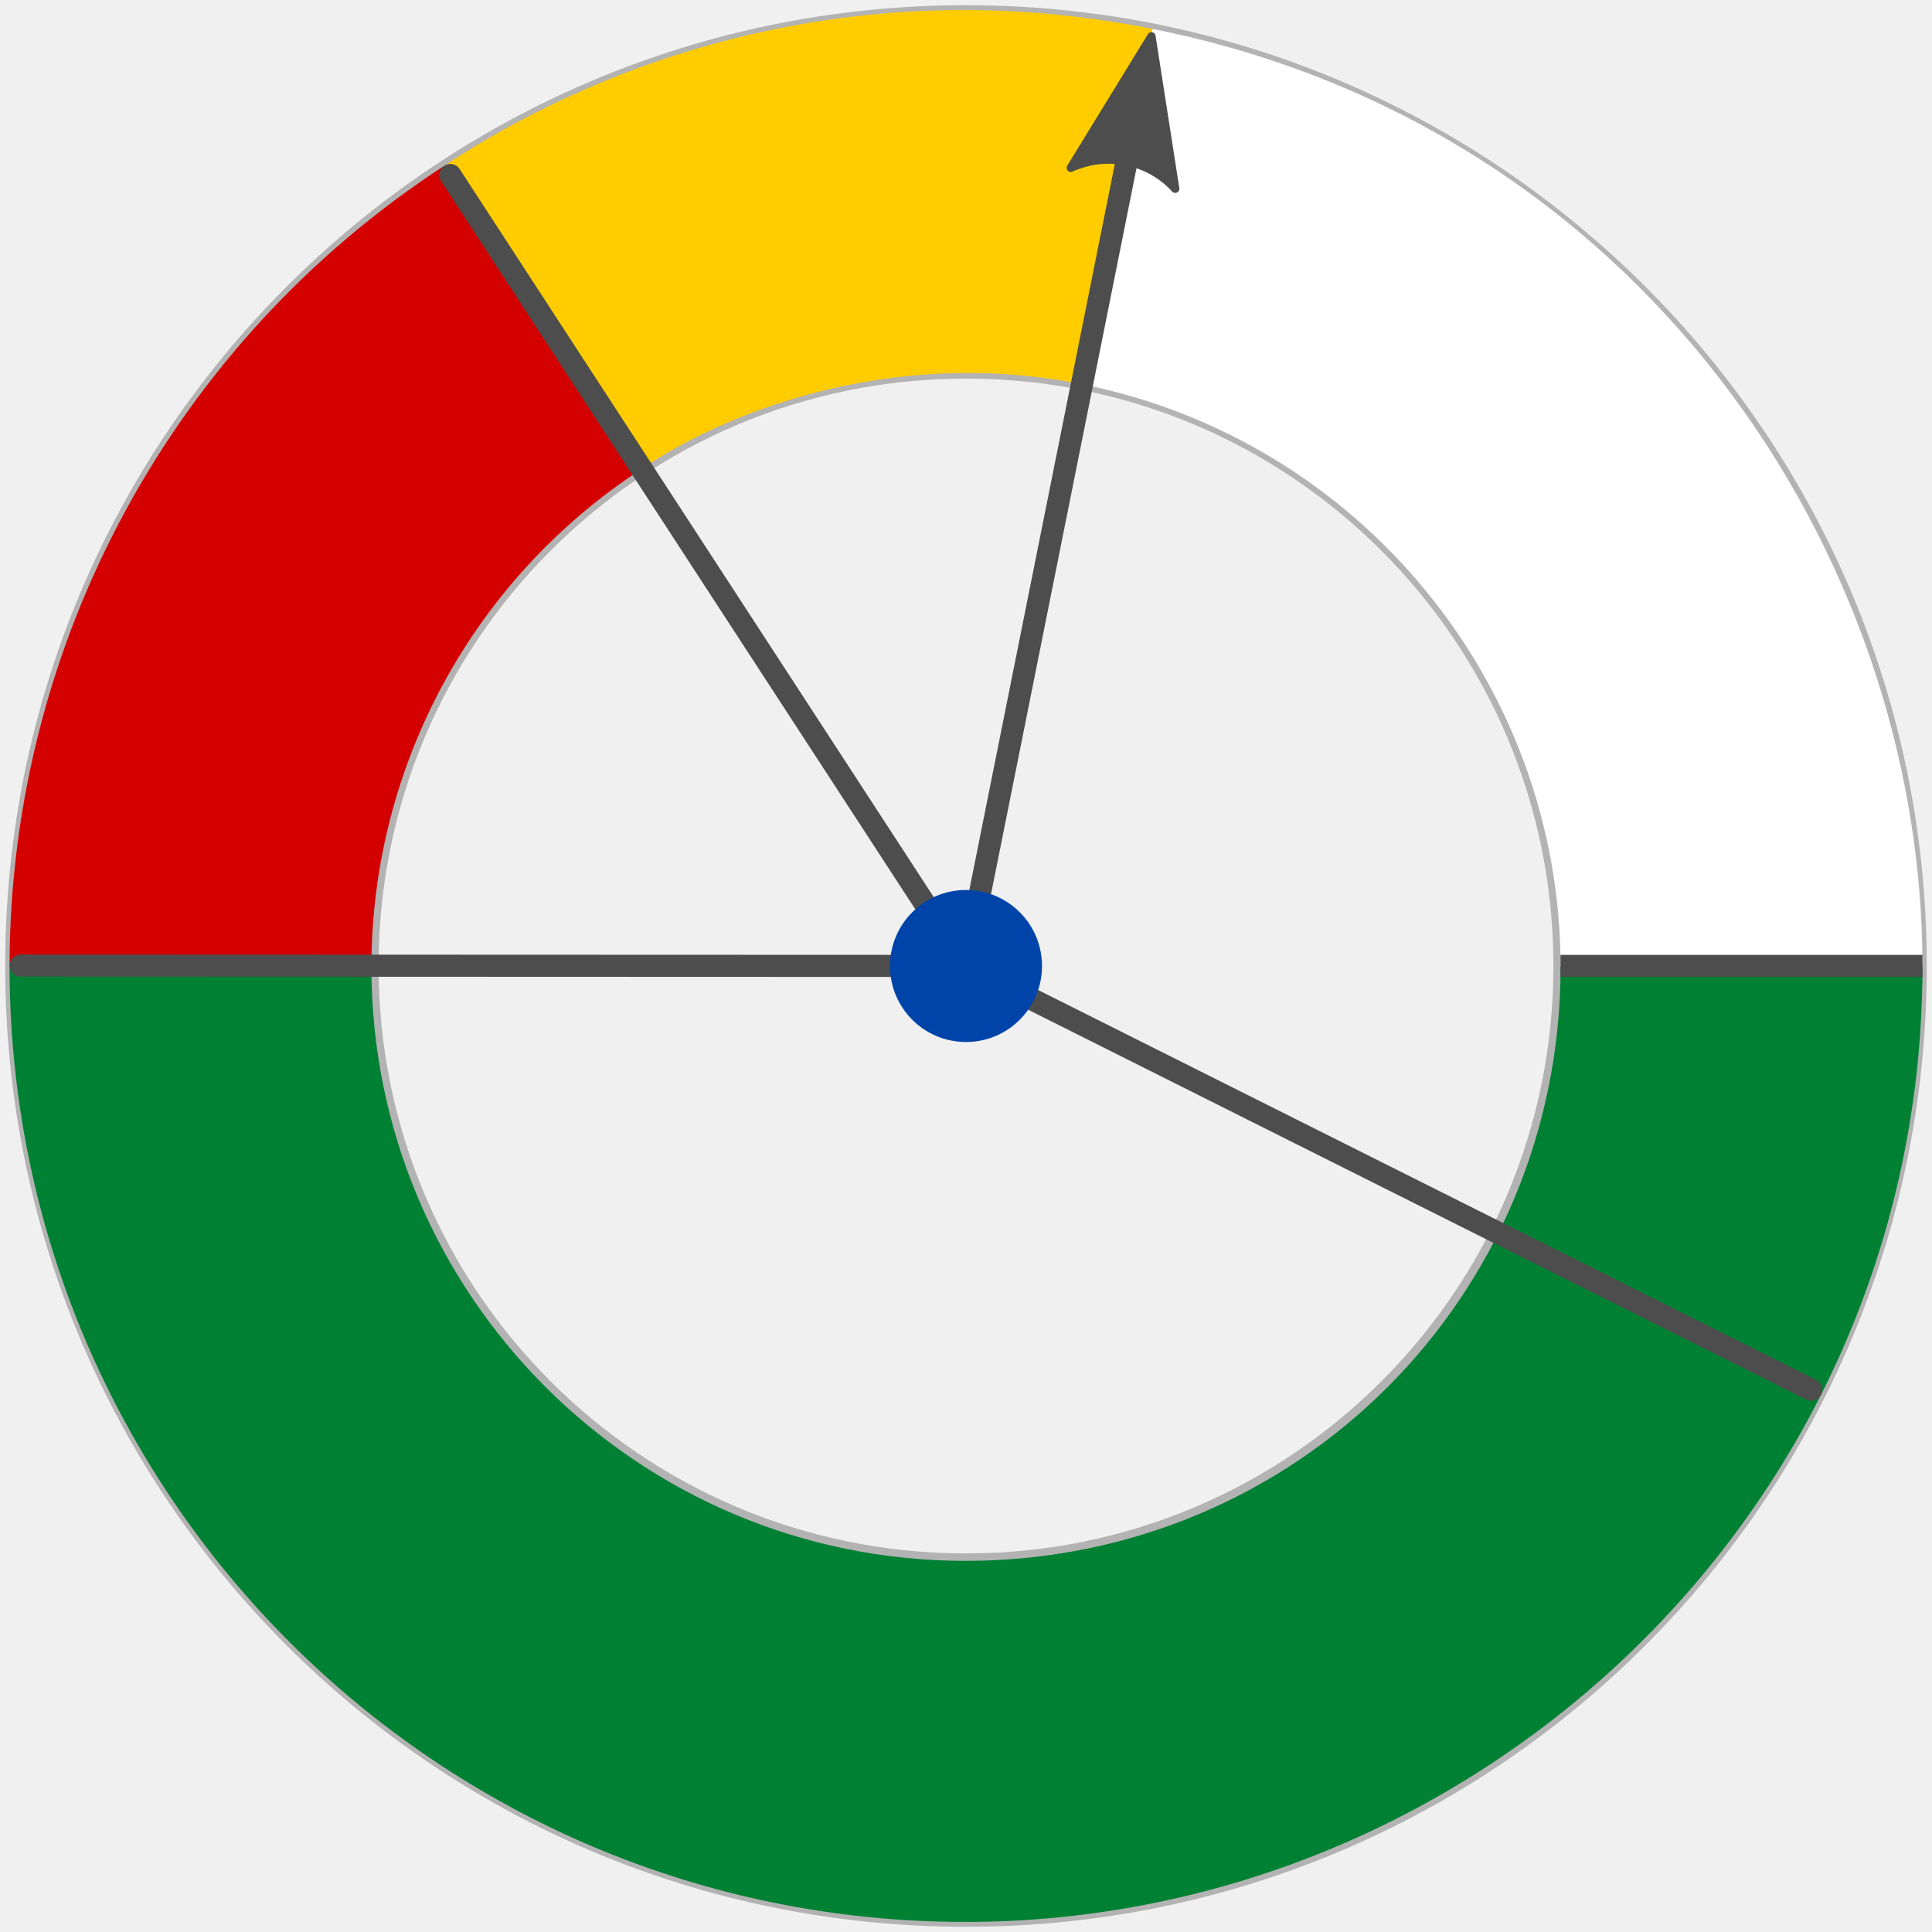
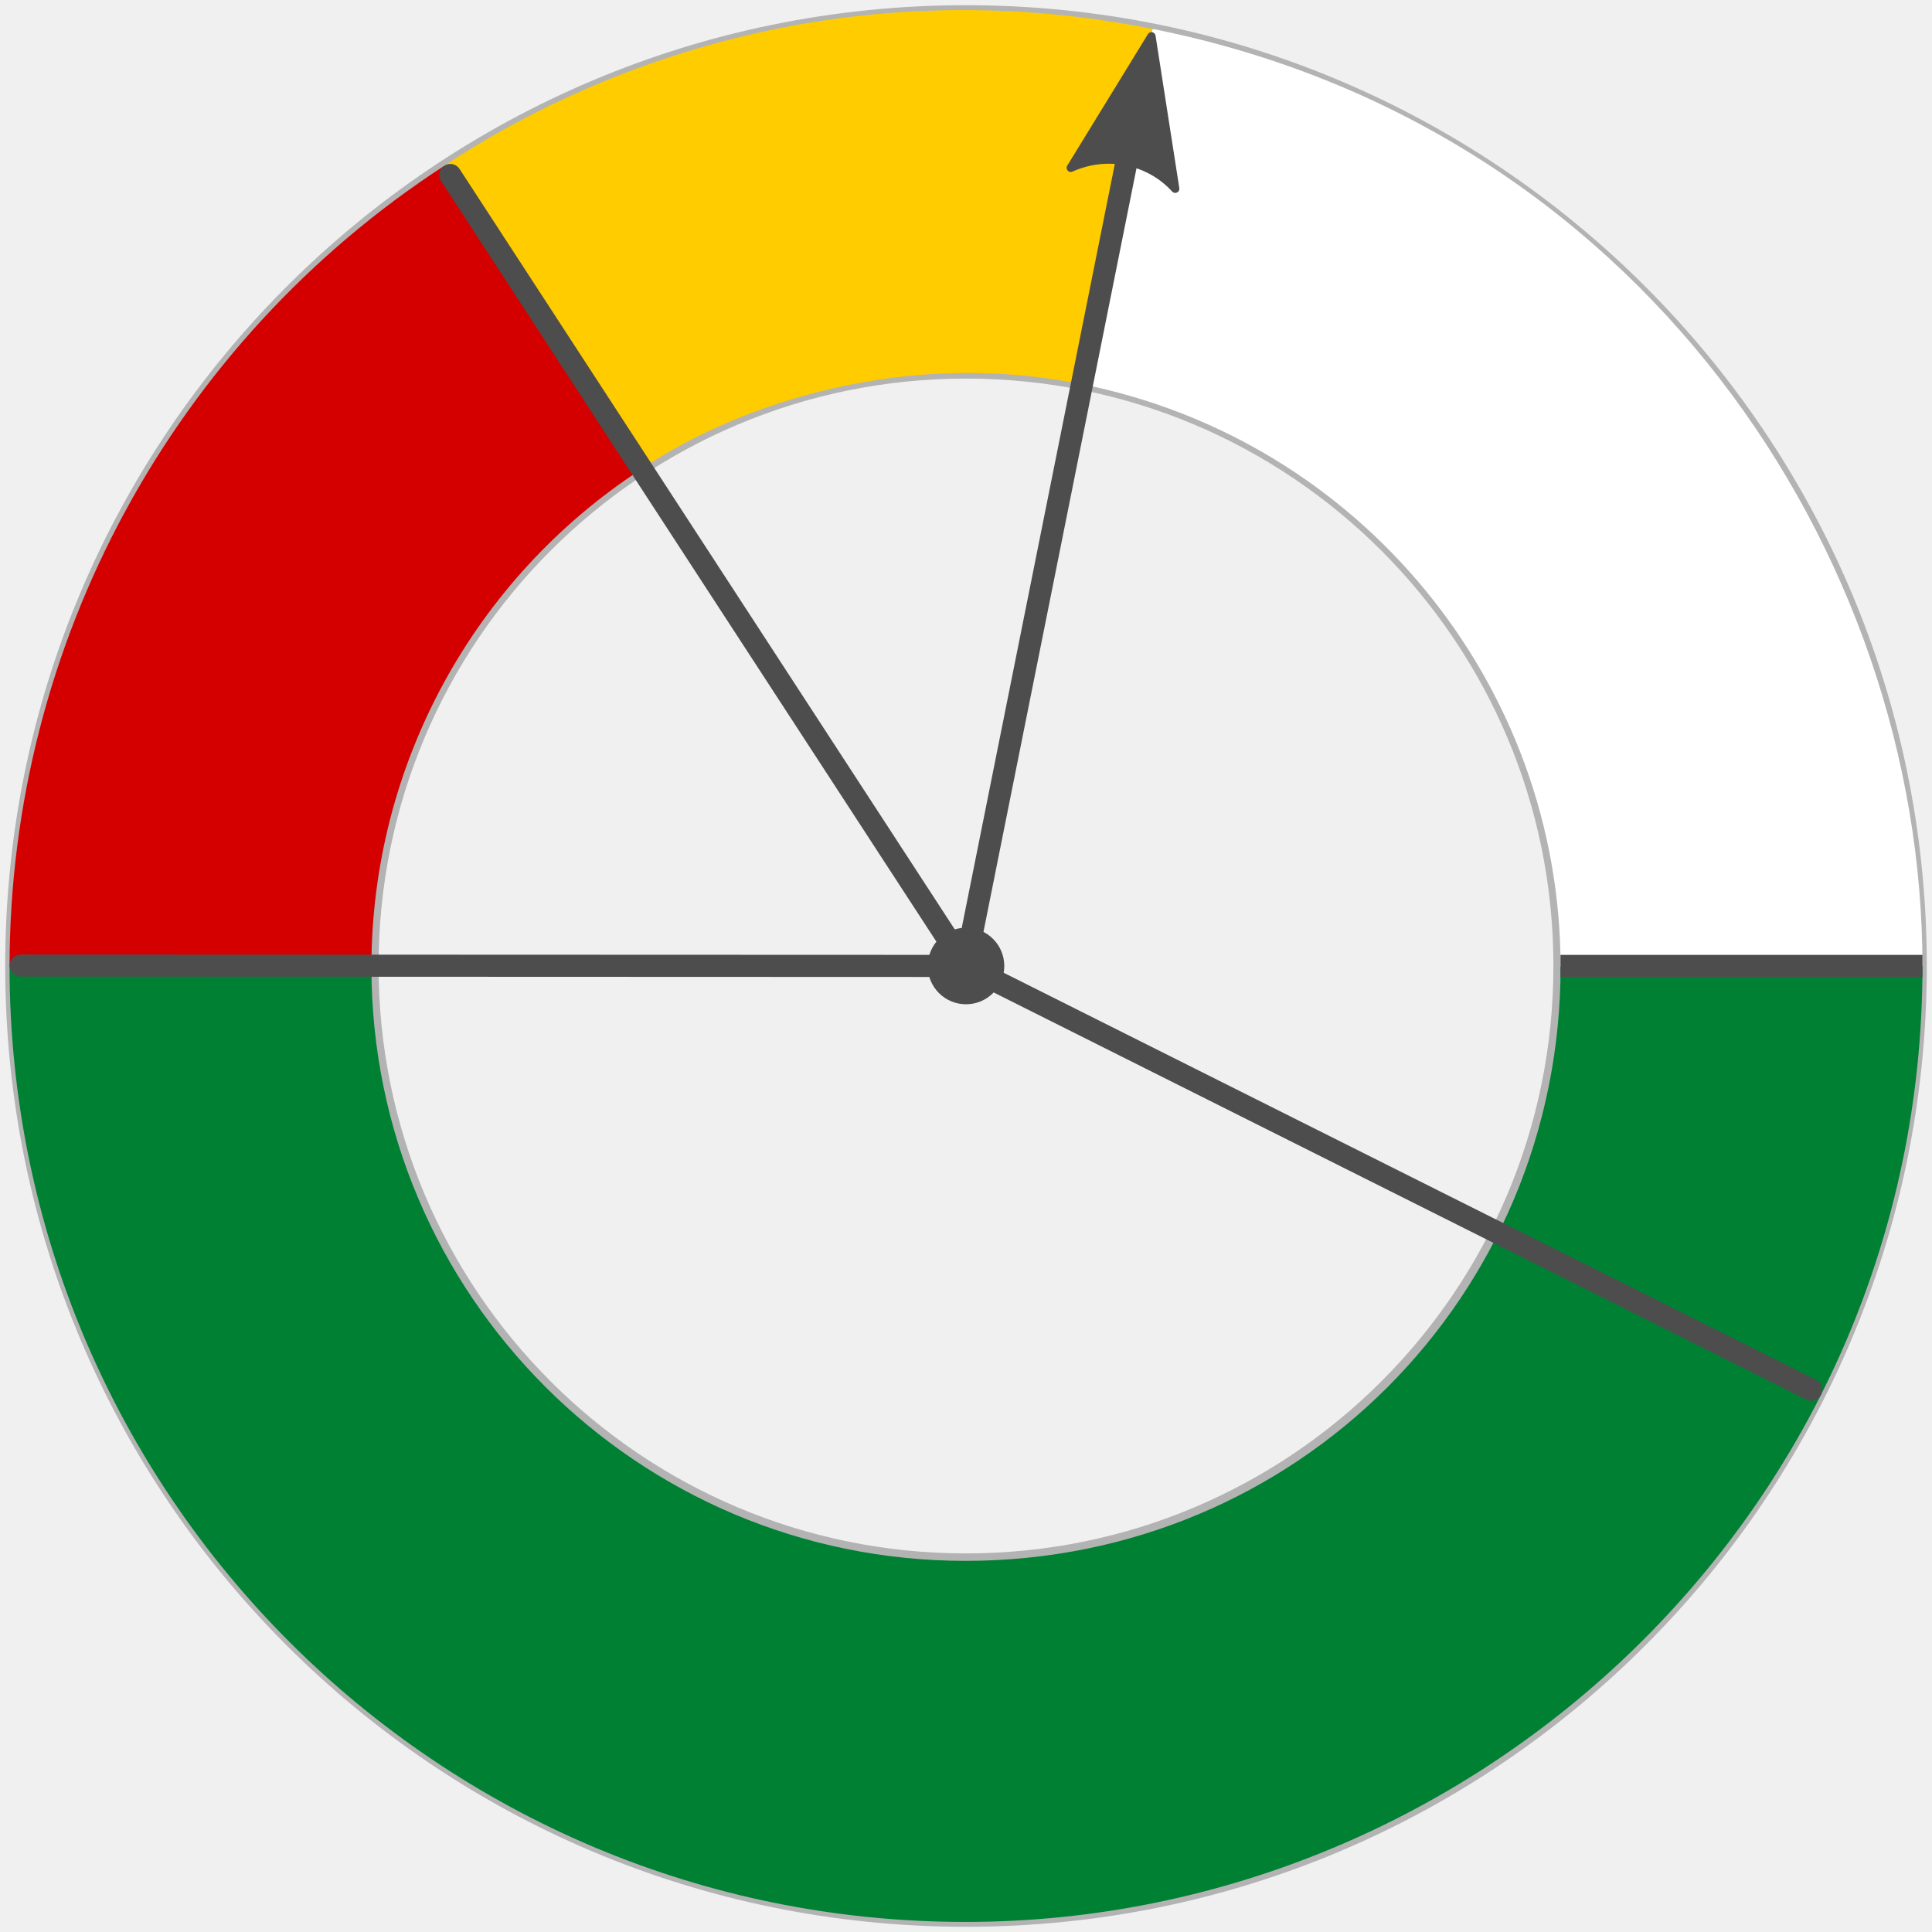
<svg xmlns="http://www.w3.org/2000/svg" width="512" height="512" viewBox="0 0 135.467 135.467" version="1.1" id="svg8">
  <defs id="defs2">
    <marker style="overflow:visible" id="marker1026" refX="0.0" refY="0.0" orient="auto">
      <path transform="scale(0.6) translate(0,0)" d="M 8.719,4.034 L -2.207,0.016 L 8.719,-4.002 C 6.973,-1.63 6.983,1.616 8.719,4.034 z " style="fill-rule:evenodd;stroke-width:0.625;stroke-linejoin:round;stroke:#4d4d4d;stroke-opacity:1;fill:#4d4d4d;fill-opacity:1" id="path1024" />
    </marker>
    <marker orient="auto" refY="0.0" refX="0.0" id="Arrow2Mstart" style="overflow:visible">
      <path id="path1227" style="fill-rule:evenodd;stroke-width:0.625;stroke-linejoin:round;stroke:#666666;stroke-opacity:1;fill:#666666;fill-opacity:1" d="M 8.719,4.034 L -2.207,0.016 L 8.719,-4.002 C 6.973,-1.63 6.983,1.616 8.719,4.034 z " transform="scale(0.6) translate(0,0)" />
    </marker>
    <marker orient="auto" refY="0.0" refX="0.0" id="TriangleInL" style="overflow:visible">
      <path id="path1336" d="M 5.77,0.0 L -2.88,5.0 L -2.88,-5.0 L 5.77,0.0 z " style="fill-rule:evenodd;stroke:#666666;stroke-width:1pt;stroke-opacity:1;fill:#666666;fill-opacity:1" transform="scale(-0.8)" />
    </marker>
  </defs>
  <g id="layer1" style="opacity:1" transform="translate(-33.56224,-84.47109)">
    <path style="opacity:1;fill:#b3b3b3;fill-opacity:1;stroke:none;stroke-width:0.19;stroke-miterlimit:4;stroke-dasharray:none" d="m 101.296,84.836 c -37.207,-1.1e-4 -67.369,30.162 -67.369,67.369 1.55e-4,37.207 30.162,67.368 67.369,67.368 37.206,-1.6e-4 67.368,-30.162 67.368,-67.368 1.1e-4,-37.207 -30.162,-67.369 -67.368,-67.369 z m -3e-5,26.18 c 22.748,6e-5 41.188,18.441 41.188,41.188 -6e-5,22.748 -18.441,41.188 -41.188,41.188 -22.748,1.9e-4 -41.189,-18.44 -41.189,-41.188 4.7e-5,-22.748 18.441,-41.188 41.189,-41.188 z" id="path952" />
    <path style="opacity:1;fill:#d40000;fill-opacity:1;stroke:none;stroke-width:0.249;stroke-miterlimit:4;stroke-dasharray:none" d="m 64.675,96.12 c -18.962,12.35 -30.41,33.435 -30.443,56.064 l 25.374,0.055 c 0.013,-14.061 7.12,-27.166 18.897,-34.848 z" id="path916" />
    <path style="opacity:1;fill:#ffffff;fill-opacity:1;stroke:none;stroke-width:0.249;stroke-miterlimit:4;stroke-dasharray:none" d="m 114.38,86.499 -4.96,24.909 c 19.464,3.897 33.563,21.005 33.566,40.855 6.536,-0.043 19.518,-0.101 25.374,-0.052 0,-29.024 -19.935,-58.945 -53.98,-65.711 z" id="path932" />
    <path style="opacity:1;fill:#008033;fill-opacity:1;stroke:none;stroke-width:0.249;stroke-miterlimit:4;stroke-dasharray:none" d="m 34.234,152.14 -0.003,0.071 c -1.91e-4,37.015 30.006,67.021 67.021,67.021 36.074,0 67.109,-29.213 67.109,-67.021 l -25.374,0.052 c 0,23.088 -18.479,41.652 -41.73,41.652 -23.004,1.3e-4 -41.652,-18.648 -41.652,-41.652 l 0.003,-0.063 z" id="path944" />
    <path id="path1030" d="m 143.754,152.199 h 23.834" style="fill:#999999;stroke:#4d4d4d;stroke-width:1.548;stroke-linecap:square;stroke-linejoin:miter;stroke-miterlimit:4;stroke-dasharray:none;stroke-opacity:1" />
    <path style="opacity:1;fill:#ffcc00;fill-opacity:1;stroke:none;stroke-width:0.249;stroke-miterlimit:4;stroke-dasharray:none" d="M 114.38,86.499 C 92.186,82.088 74.472,89.597 64.675,96.12 l 13.829,21.272 c 5.386,-3.721 17.124,-8.716 30.917,-5.984 z" id="path877" />
    <path style="fill:#999999;stroke:#4d4d4d;stroke-width:1.549;stroke-linecap:round;stroke-linejoin:miter;stroke-miterlimit:4;stroke-dasharray:none;stroke-opacity:1" d="m 35.016,152.175 66.236,0.024" id="path821" />
    <path id="path831" d="M 160.563,181.918 101.252,152.199" style="fill:none;stroke:#4d4d4d;stroke-width:1.549;stroke-linecap:round;stroke-linejoin:miter;stroke-miterlimit:4;stroke-dasharray:none;stroke-opacity:1" />
    <path id="path827" d="M 65.137,96.741 101.252,152.199" style="fill:#999999;stroke:#4d4d4d;stroke-width:1.549;stroke-linecap:round;stroke-linejoin:miter;stroke-miterlimit:4;stroke-dasharray:none;stroke-opacity:1" />
    <path style="fill:#4d4d4d;stroke:#4d4d4d;stroke-width:1.549;stroke-linecap:round;stroke-linejoin:miter;stroke-miterlimit:4;stroke-dasharray:none;stroke-opacity:1;marker-start:url(#marker1026)" d="M 113.911,89.03 101.252,152.199" id="path829" />
-     <circle style="opacity:1;fill:#0044aa;fill-opacity:1;stroke:none;stroke-width:0.678;stroke-miterlimit:4;stroke-dasharray:none" id="path879" cx="101.296" cy="152.204" r="5.33" />
+     <circle style="opacity:1;fill:#4d4d4d;fill-opacity:1;stroke:none;stroke-width:0.341;stroke-miterlimit:4;stroke-dasharray:none" id="path879" cx="101.296" cy="152.204" r="2.684" />
    <g id="g1137" transform="translate(-207.0608,0.8966781)">
      <g id="g1135">
        <path id="path1077" d="m 101.296,87.117 a 65.088,65.088 0 0 0 -65.088,65.088 65.088,65.088 0 0 0 65.088,65.087 65.088,65.088 0 0 0 65.087,-65.087 65.088,65.088 0 0 0 -65.087,-65.088 z m 0,19.77 a 45.318,45.318 0 0 1 45.318,45.318 45.318,45.318 0 0 1 -45.318,45.318 45.318,45.318 0 0 1 -45.319,-45.318 45.318,45.318 0 0 1 45.319,-45.318 z" style="opacity:1;fill:#e6e6e6;fill-opacity:1;stroke:none;stroke-width:0.184;stroke-miterlimit:4;stroke-dasharray:none" />
        <g style="stroke:#666666;stroke-width:0.243;stroke-miterlimit:4;stroke-dasharray:none" id="g1107" transform="matrix(2.245124,0,0,2.245124,-49.29917,-179.3134)">
          <g id="g1105" transform="matrix(1.2258,0,0,1.2717,-735.43,-103.14)" style="fill:none;stroke:#666666;stroke-width:0.195;stroke-miterlimit:4;stroke-dasharray:none">
            <path style="stroke:#666666;stroke-width:0.195;stroke-miterlimit:4;stroke-dasharray:none" id="path1079" d="m 663.94,188.44 c 0,0 0.384,0.291 0.724,0.772 0.381,0.538 0.697,1.199 0.702,1.344 0.005,0.145 -0.089,0.395 -0.199,0.444 -0.11,0.05 -0.409,-0.013 -0.62,0.012 -0.105,0.006 -0.236,0.035 -0.271,0.175 -0.035,0.14 -0.111,0.29 -0.053,0.57 0.059,0.281 0.195,0.483 0.242,0.588 0.047,0.105 0.178,0.4 0.193,0.585 0.015,0.185 -2e-5,0.31 -0.076,0.491 -0.111,0.158 -0.281,0.347 -0.386,0.538 -0.104,0.191 -0.115,0.318 -0.053,0.544 0.062,0.226 0.213,0.703 0.251,0.848 0.039,0.145 0.071,0.259 0.108,0.408 0.037,0.149 0.083,0.351 0.033,0.513 -0.05,0.162 -0.144,0.244 -0.248,0.33 -0.104,0.086 -0.245,0.158 -0.381,0.17 -0.136,0.012 -0.304,-0.009 -0.379,-0.088 -0.075,-0.08 -0.097,-0.161 -0.115,-0.25 -0.019,-0.089 0.025,-0.2 0.095,-0.274 0.07,-0.073 0.191,-0.073 0.257,-0.108 0.066,-0.035 0.104,-0.144 0.105,-0.257 0.002,-0.113 -0.071,-0.244 -0.14,-0.374 -0.069,-0.131 -0.293,-0.344 -0.293,-0.344 0,0 -0.407,-0.34 -0.466,-0.364 -0.059,-0.023 -0.518,-0.325 -0.542,-0.454 -0.023,-0.129 -0.034,-0.236 0.005,-0.4 0.039,-0.164 0.158,-0.291 0.204,-0.331 0.046,-0.04 0.299,-0.219 0.369,-0.308 0.07,-0.088 0.24,-0.281 0.24,-0.281 0,0 -0.044,-0.057 -0.102,0.025 -0.059,0.082 -0.246,0.292 -0.246,0.292 -0.108,0.108 0.009,0.054 -0.362,0.374 -0.086,0.111 -0.14,0.294 -0.133,0.502 0.007,0.209 0.113,0.253 0.235,0.358 0.122,0.105 0.226,0.15 0.353,0.238 0.127,0.088 0.362,0.281 0.362,0.281 0,0 0.093,0.339 0.082,0.386 -0.012,0.047 -0.025,0.355 -0.064,0.456 -0.04,0.101 -0.225,0.321 -0.38,0.392 -0.155,0.07 -0.272,0.089 -0.386,-0.006 -0.114,-0.095 -0.148,-0.219 -0.14,-0.362 0.007,-0.144 0.059,-0.374 0.094,-0.421 0.035,-0.047 0.14,-0.15 0.105,-0.269 -0.041,-0.142 -0.409,-0.351 -0.479,-0.362 -0.07,-0.012 -0.398,-0.093 -0.479,-0.152 -0.082,-0.059 -0.396,-0.216 -0.514,-0.357 -0.118,-0.141 -0.198,-0.228 -0.187,-0.38 0.011,-0.152 0.107,-0.289 0.222,-0.456 0.203,-0.292 0.43,-0.463 0.693,-0.731 0.014,-0.034 -0.103,-0.088 -0.088,-0.351 0.015,-0.263 0.062,-2.555 0.062,-2.555 l -0.017,0.475 c 0,0 -0.482,0.28 -0.705,0.364 -0.223,0.084 -0.456,0.174 -0.652,0.168 -0.196,-0.006 -0.411,-0.039 -0.493,-0.157 -0.046,-0.066 -0.021,-0.11 -0.05,-0.16 -0.023,-0.039 -0.063,-0.075 -0.063,-0.134 -1.2e-4,-0.072 0.036,-0.118 0.042,-0.171 0.005,-0.044 -0.02,-0.097 -0.004,-0.14 0.035,-0.093 0.031,-0.134 0.104,-0.162 0.073,-0.029 0.114,-0.038 0.188,0.022 0.074,0.06 0.079,0.158 0.21,0.21 0.131,0.053 0.343,-0.016 0.45,-0.088 0.107,-0.071 0.395,-0.359 0.454,-0.405 0.059,-0.047 0.339,-0.382 0.423,-0.55 0.085,-0.168 0.134,-0.442 0.134,-0.442 0,0 -0.016,-0.189 -0.093,-0.364 -0.046,-0.105 -0.147,-0.344 -0.186,-0.463 -0.04,-0.119 -0.052,-0.3 -0.087,-0.438 -0.035,-0.138 -0.044,-0.431 -0.044,-0.431 0,0 -0.053,-0.494 0.143,-0.903 0.196,-0.409 0.682,-0.796 1.174,-0.796 0.492,0 0.856,0.151 1.095,0.4 0.24,0.249 0.388,0.695 0.414,1.004 0.026,0.316 -0.003,0.658 -0.075,0.886 -0.032,0.102 -0.046,0.198 -0.083,0.277 -0.046,0.096 -0.115,0.171 -0.141,0.253 -0.048,0.148 -0.146,0.312 -0.146,0.312 z" />
            <path style="stroke:#666666;stroke-width:0.195;stroke-miterlimit:4;stroke-dasharray:none" id="path1081" d="m 661.84,188.37 c 0,0 0.142,0.281 0.394,0.462 0.252,0.181 0.41,0.198 0.705,0.198 0.295,0 0.614,-0.198 0.761,-0.378 0.148,-0.18 0.288,-0.439 0.288,-0.439" />
            <path style="stroke:#666666;stroke-width:0.195;stroke-miterlimit:4;stroke-dasharray:none" id="path1083" d="m 662.09,186.42 c 0,0 -0.04,0.347 -0.051,0.435 -0.011,0.088 0.033,0.12 0.033,0.12" />
            <path style="stroke:#666666;stroke-width:0.195;stroke-miterlimit:4;stroke-dasharray:none" id="path1085" d="m 661.91,192.73 c 0,0 0.169,0.263 0.446,0.415 0.278,0.152 0.522,0.138 0.522,0.138" />
            <path style="stroke:#666666;stroke-width:0.195;stroke-miterlimit:4;stroke-dasharray:none" id="path1087" d="m 664.07,189.56 c 0,0 -0.145,0.308 -0.115,0.405 0.03,0.098 0.462,0.202 0.462,0.202" />
            <path style="stroke:#666666;stroke-width:0.195;stroke-miterlimit:4;stroke-dasharray:none" id="path1089" d="m 663.99,189.98 c -0.328,0.109 -0.333,0.017 -0.646,-0.093 0,0 -0.33,0.002 -0.377,0.118 -0.047,0.116 0.05,0.107 0.029,0.184 -0.021,0.077 -0.091,0.086 -0.083,0.167 0.009,0.081 0.012,0.065 0.058,0.141 0.046,0.076 -0.049,0.093 0.087,0.236 0.136,0.143 0.893,-0.033 0.893,-0.033 l 0.612,0.306" />
            <path style="stroke:#666666;stroke-width:0.195;stroke-miterlimit:4;stroke-dasharray:none" id="path1091" d="m 662.54,188.56 c 0,0 -0.047,0.146 0.321,0.146 0.368,0 0.321,-0.146 0.321,-0.146" />
            <path style="stroke:#666666;stroke-width:0.195;stroke-miterlimit:4;stroke-dasharray:none" id="path1093" d="m 662.31,186.42 c 0,0 -0.034,0.289 -0.045,0.377 -0.011,0.088 0.033,0.12 0.033,0.12" />
            <path style="stroke:#666666;stroke-width:0.195;stroke-miterlimit:4;stroke-dasharray:none" id="path1095" d="m 662.54,186.42 c 0,0 -0.034,0.178 -0.045,0.265 -0.011,0.088 0.033,0.12 0.033,0.12" />
            <path style="stroke:#666666;stroke-width:0.195;stroke-miterlimit:4;stroke-dasharray:none" id="path1097" d="m 662.78,186.42 c 0,0 -0.034,0.149 -0.045,0.236 -0.011,0.088 0.033,0.12 0.033,0.12" />
            <path style="stroke:#666666;stroke-width:0.195;stroke-miterlimit:4;stroke-dasharray:none" id="path1099" d="m 662.18,187.84 c 0,0 0.08,0.126 0.225,0.126 0.145,0 0.225,-0.126 0.225,-0.126" />
            <path style="stroke:#666666;stroke-width:0.195;stroke-miterlimit:4;stroke-dasharray:none" id="path1101" d="m 663.06,187.84 c 0,0 0.08,0.126 0.225,0.126 0.145,0 0.225,-0.126 0.225,-0.126" />
            <path style="stroke:#666666;stroke-width:0.195;stroke-miterlimit:4;stroke-dasharray:none" id="path1103" d="m 662.44,193.74 c -0.066,-0.025 -0.24,-0.174 -0.24,-0.174" />
          </g>
        </g>
        <path id="path1109" d="M 65.825,97.882 A 64.915,64.915 0 0 0 36.339,152.185 H 55.624 a 45.63,45.63 0 0 1 20.702,-38.176 z" style="opacity:1;fill:#de5245;fill-opacity:1;stroke:none;stroke-width:0.241;stroke-miterlimit:4;stroke-dasharray:none" />
        <path id="path1111" d="m 113.969,88.564 -3.772,18.89 c 21.323,4.269 36.769,23.011 36.771,44.757 7.161,-0.048 13.613,-0.048 19.285,0 0,-28.112 -19.309,-57.093 -52.284,-63.647 z" style="opacity:1;fill:#ffffff;fill-opacity:1;stroke:none;stroke-width:0.241;stroke-miterlimit:4;stroke-dasharray:none" />
        <path id="path1113" d="m 36.341,152.142 -0.003,0.069 c -1.85e-4,35.852 29.063,64.915 64.915,64.915 34.941,0 65.001,-28.295 65.001,-64.915 h -19.285 c 0,25.293 -20.244,45.63 -45.715,45.63 -25.201,1.4e-4 -45.63,-20.429 -45.63,-45.63 l 0.004,-0.069 z" style="opacity:1;fill:#189f5d;fill-opacity:1;stroke:none;stroke-width:0.241;stroke-miterlimit:4;stroke-dasharray:none" />
        <g id="g1117" style="font-style:normal;font-weight:normal;font-size:10.583px;line-height:1.25;font-family:sans-serif;letter-spacing:0px;word-spacing:0px;fill:#000000;fill-opacity:1;stroke:none;stroke-width:0.265" transform="matrix(-0.02197496,0.9108428,-0.9108428,-0.02197496,-44.66366,77.71114)" aria-label="x">
          <path id="path1115" style="stroke-width:0.265" d="m 72.395,-225.511 -2.093,2.816 2.201,2.971 h -1.121 l -1.685,-2.274 -1.685,2.274 h -1.121 l 2.248,-3.028 -2.057,-2.76 h 1.121 l 1.535,2.062 1.535,-2.062 z" />
        </g>
        <path style="fill:#999999;stroke:#666666;stroke-width:0.911;stroke-linecap:round;stroke-linejoin:miter;stroke-miterlimit:4;stroke-dasharray:none;stroke-opacity:1" d="m 147.42,152.199 h 18.378" id="path1119" />
        <path id="path1121" d="M 113.969,88.564 C 92.472,84.291 75.315,91.564 65.825,97.882 L 76.327,114.009 c 5.9,-4.076 18.76,-9.549 33.87,-6.556 z" style="opacity:1;fill:#ffce45;fill-opacity:1;stroke:none;stroke-width:0.241;stroke-miterlimit:4;stroke-dasharray:none" />
        <g id="g1133">
          <path style="fill:#999999;stroke:#666666;stroke-width:0.911;stroke-linecap:round;stroke-linejoin:miter;stroke-miterlimit:4;stroke-dasharray:none;stroke-opacity:1" d="M 36.789,152.199 H 101.253" id="path1123" />
          <path id="path1125" d="m 158.949,181.137 -57.696,-28.938" style="fill:#999999;stroke:#666666;stroke-width:0.911;stroke-linecap:round;stroke-linejoin:miter;stroke-miterlimit:4;stroke-dasharray:none;stroke-opacity:1" />
          <path id="path1127" d="M 66.149,98.199 101.253,152.199" style="fill:#999999;stroke:#666666;stroke-width:0.911;stroke-linecap:round;stroke-linejoin:miter;stroke-miterlimit:4;stroke-dasharray:none;stroke-opacity:1" />
          <path style="fill:#999999;stroke:#666666;stroke-width:0.911;stroke-linecap:round;stroke-linejoin:miter;stroke-miterlimit:4;stroke-dasharray:none;stroke-opacity:1" d="M 113.881,89.009 101.253,152.199" id="path1129" />
          <circle style="opacity:1;fill:#666666;fill-opacity:1;stroke:none;stroke-width:0.303;stroke-miterlimit:4;stroke-dasharray:none" id="circle1131" cx="101.296" cy="152.204" r="2.381" />
        </g>
      </g>
    </g>
-     <g id="g993" transform="translate(-210.6618,151.7014)">
-       <circle style="opacity:1;fill:#f2f2f2;fill-opacity:1;stroke:none;stroke-width:0.949;stroke-miterlimit:4;stroke-dasharray:none" id="circle934" cx="104.164" cy="154.8" r="50.672" />
-       <path style="opacity:1;fill:#b3b3b3;fill-opacity:1;stroke:none;stroke-width:0.19;stroke-miterlimit:4;stroke-dasharray:none" d="m 101.296,84.836 c -37.207,-1.1e-4 -67.369,30.162 -67.369,67.369 1.55e-4,37.207 30.162,67.368 67.369,67.368 37.206,-1.6e-4 67.368,-30.162 67.368,-67.368 1.1e-4,-37.207 -30.162,-67.369 -67.368,-67.369 z m -3e-5,26.18 c 22.748,6e-5 41.188,18.441 41.188,41.188 -6e-5,22.748 -18.441,41.188 -41.188,41.188 -22.748,1.9e-4 -41.189,-18.44 -41.189,-41.188 4.7e-5,-22.748 18.441,-41.188 41.189,-41.188 z" id="path936" />
-       <g transform="matrix(2.317952,0,0,2.317952,-59.92071,-188.7014)" id="g967" style="stroke:#666666;stroke-width:0.356;stroke-miterlimit:4;stroke-dasharray:none">
-         <g style="fill:none;stroke:#666666;stroke-width:0.285;stroke-miterlimit:4;stroke-dasharray:none" transform="matrix(1.2258,0,0,1.2717,-735.43,-103.14)" id="g965">
-           <path d="m 663.94,188.44 c 0,0 0.384,0.291 0.724,0.772 0.381,0.538 0.697,1.199 0.702,1.344 0.005,0.145 -0.089,0.395 -0.199,0.444 -0.11,0.05 -0.409,-0.013 -0.62,0.012 -0.105,0.006 -0.236,0.035 -0.271,0.175 -0.035,0.14 -0.111,0.29 -0.053,0.57 0.059,0.281 0.195,0.483 0.242,0.588 0.047,0.105 0.178,0.4 0.193,0.585 0.015,0.185 -2e-5,0.31 -0.076,0.491 -0.111,0.158 -0.281,0.347 -0.386,0.538 -0.104,0.191 -0.115,0.318 -0.053,0.544 0.062,0.226 0.213,0.703 0.251,0.848 0.039,0.145 0.071,0.259 0.108,0.408 0.037,0.149 0.083,0.351 0.033,0.513 -0.05,0.162 -0.144,0.244 -0.248,0.33 -0.104,0.086 -0.245,0.158 -0.381,0.17 -0.136,0.012 -0.304,-0.009 -0.379,-0.088 -0.075,-0.08 -0.097,-0.161 -0.115,-0.25 -0.019,-0.089 0.025,-0.2 0.095,-0.274 0.07,-0.073 0.191,-0.073 0.257,-0.108 0.066,-0.035 0.104,-0.144 0.105,-0.257 0.002,-0.113 -0.071,-0.244 -0.14,-0.374 -0.069,-0.131 -0.293,-0.344 -0.293,-0.344 0,0 -0.407,-0.34 -0.466,-0.364 -0.059,-0.023 -0.518,-0.325 -0.542,-0.454 -0.023,-0.129 -0.034,-0.236 0.005,-0.4 0.039,-0.164 0.158,-0.291 0.204,-0.331 0.046,-0.04 0.299,-0.219 0.369,-0.308 0.07,-0.088 0.24,-0.281 0.24,-0.281 0,0 -0.044,-0.057 -0.102,0.025 -0.059,0.082 -0.246,0.292 -0.246,0.292 -0.108,0.108 0.009,0.054 -0.362,0.374 -0.086,0.111 -0.14,0.294 -0.133,0.502 0.007,0.209 0.113,0.253 0.235,0.358 0.122,0.105 0.226,0.15 0.353,0.238 0.127,0.088 0.362,0.281 0.362,0.281 0,0 0.093,0.339 0.082,0.386 -0.012,0.047 -0.025,0.355 -0.064,0.456 -0.04,0.101 -0.225,0.321 -0.38,0.392 -0.155,0.07 -0.272,0.089 -0.386,-0.006 -0.114,-0.095 -0.148,-0.219 -0.14,-0.362 0.007,-0.144 0.059,-0.374 0.094,-0.421 0.035,-0.047 0.14,-0.15 0.105,-0.269 -0.041,-0.142 -0.409,-0.351 -0.479,-0.362 -0.07,-0.012 -0.398,-0.093 -0.479,-0.152 -0.082,-0.059 -0.396,-0.216 -0.514,-0.357 -0.118,-0.141 -0.198,-0.228 -0.187,-0.38 0.011,-0.152 0.107,-0.289 0.222,-0.456 0.203,-0.292 0.43,-0.463 0.693,-0.731 0.014,-0.034 -0.103,-0.088 -0.088,-0.351 0.015,-0.263 0.062,-2.555 0.062,-2.555 l -0.017,0.475 c 0,0 -0.482,0.28 -0.705,0.364 -0.223,0.084 -0.456,0.174 -0.652,0.168 -0.196,-0.006 -0.411,-0.039 -0.493,-0.157 -0.046,-0.066 -0.021,-0.11 -0.05,-0.16 -0.023,-0.039 -0.063,-0.075 -0.063,-0.134 -1.2e-4,-0.072 0.036,-0.118 0.042,-0.171 0.005,-0.044 -0.02,-0.097 -0.004,-0.14 0.035,-0.093 0.031,-0.134 0.104,-0.162 0.073,-0.029 0.114,-0.038 0.188,0.022 0.074,0.06 0.079,0.158 0.21,0.21 0.131,0.053 0.343,-0.016 0.45,-0.088 0.107,-0.071 0.395,-0.359 0.454,-0.405 0.059,-0.047 0.339,-0.382 0.423,-0.55 0.085,-0.168 0.134,-0.442 0.134,-0.442 0,0 -0.016,-0.189 -0.093,-0.364 -0.046,-0.105 -0.147,-0.344 -0.186,-0.463 -0.04,-0.119 -0.052,-0.3 -0.087,-0.438 -0.035,-0.138 -0.044,-0.431 -0.044,-0.431 0,0 -0.053,-0.494 0.143,-0.903 0.196,-0.409 0.682,-0.796 1.174,-0.796 0.492,0 0.856,0.151 1.095,0.4 0.24,0.249 0.388,0.695 0.414,1.004 0.026,0.316 -0.003,0.658 -0.075,0.886 -0.032,0.102 -0.046,0.198 -0.083,0.277 -0.046,0.096 -0.115,0.171 -0.141,0.253 -0.048,0.148 -0.146,0.312 -0.146,0.312 z" id="path938" style="stroke:#666666;stroke-width:0.285;stroke-miterlimit:4;stroke-dasharray:none" />
-           <path d="m 661.84,188.37 c 0,0 0.142,0.281 0.394,0.462 0.252,0.181 0.41,0.198 0.705,0.198 0.295,0 0.614,-0.198 0.761,-0.378 0.148,-0.18 0.288,-0.439 0.288,-0.439" id="path940" style="stroke:#666666;stroke-width:0.285;stroke-miterlimit:4;stroke-dasharray:none" />
-           <path d="m 662.09,186.42 c 0,0 -0.04,0.347 -0.051,0.435 -0.011,0.088 0.033,0.12 0.033,0.12" id="path942" style="stroke:#666666;stroke-width:0.285;stroke-miterlimit:4;stroke-dasharray:none" />
-           <path d="m 661.91,192.73 c 0,0 0.169,0.263 0.446,0.415 0.278,0.152 0.522,0.138 0.522,0.138" id="path945" style="stroke:#666666;stroke-width:0.285;stroke-miterlimit:4;stroke-dasharray:none" />
-           <path d="m 664.07,189.56 c 0,0 -0.145,0.308 -0.115,0.405 0.03,0.098 0.462,0.202 0.462,0.202" id="path947" style="stroke:#666666;stroke-width:0.285;stroke-miterlimit:4;stroke-dasharray:none" />
-           <path d="m 663.99,189.98 c -0.328,0.109 -0.333,0.017 -0.646,-0.093 0,0 -0.33,0.002 -0.377,0.118 -0.047,0.116 0.05,0.107 0.029,0.184 -0.021,0.077 -0.091,0.086 -0.083,0.167 0.009,0.081 0.012,0.065 0.058,0.141 0.046,0.076 -0.049,0.093 0.087,0.236 0.136,0.143 0.893,-0.033 0.893,-0.033 l 0.612,0.306" id="path949" style="stroke:#666666;stroke-width:0.285;stroke-miterlimit:4;stroke-dasharray:none" />
-           <path d="m 662.54,188.56 c 0,0 -0.047,0.146 0.321,0.146 0.368,0 0.321,-0.146 0.321,-0.146" id="path951" style="stroke:#666666;stroke-width:0.285;stroke-miterlimit:4;stroke-dasharray:none" />
-           <path d="m 662.31,186.42 c 0,0 -0.034,0.289 -0.045,0.377 -0.011,0.088 0.033,0.12 0.033,0.12" id="path953" style="stroke:#666666;stroke-width:0.285;stroke-miterlimit:4;stroke-dasharray:none" />
-           <path d="m 662.54,186.42 c 0,0 -0.034,0.178 -0.045,0.265 -0.011,0.088 0.033,0.12 0.033,0.12" id="path955" style="stroke:#666666;stroke-width:0.285;stroke-miterlimit:4;stroke-dasharray:none" />
-           <path d="m 662.78,186.42 c 0,0 -0.034,0.149 -0.045,0.236 -0.011,0.088 0.033,0.12 0.033,0.12" id="path957" style="stroke:#666666;stroke-width:0.285;stroke-miterlimit:4;stroke-dasharray:none" />
-           <path d="m 662.18,187.84 c 0,0 0.08,0.126 0.225,0.126 0.145,0 0.225,-0.126 0.225,-0.126" id="path959" style="stroke:#666666;stroke-width:0.285;stroke-miterlimit:4;stroke-dasharray:none" />
-           <path d="m 663.06,187.84 c 0,0 0.08,0.126 0.225,0.126 0.145,0 0.225,-0.126 0.225,-0.126" id="path961" style="stroke:#666666;stroke-width:0.285;stroke-miterlimit:4;stroke-dasharray:none" />
-           <path d="m 662.44,193.74 c -0.066,-0.025 -0.24,-0.174 -0.24,-0.174" id="path963" style="stroke:#666666;stroke-width:0.285;stroke-miterlimit:4;stroke-dasharray:none" />
-         </g>
+     <circle r="50.672" cy="306.501" cx="-106.498" id="circle934" style="opacity:1;fill:#f2f2f2;fill-opacity:1;stroke:none;stroke-width:0.949;stroke-miterlimit:4;stroke-dasharray:none" />
+     <path id="path936" d="m -109.366,236.537 c -37.207,-1.1e-4 -67.369,30.162 -67.369,67.369 1.5e-4,37.207 30.162,67.368 67.369,67.368 37.206,-1.6e-4 67.368,-30.162 67.368,-67.368 1.1e-4,-37.207 -30.162,-67.369 -67.368,-67.369 z m -3e-5,26.18 c 22.748,6e-5 41.188,18.441 41.188,41.188 -6e-5,22.748 -18.441,41.188 -41.188,41.188 -22.748,1.9e-4 -41.189,-18.44 -41.189,-41.188 5e-5,-22.748 18.441,-41.188 41.189,-41.188 z" style="opacity:1;fill:#b3b3b3;fill-opacity:1;stroke:none;stroke-width:0.19;stroke-miterlimit:4;stroke-dasharray:none" />
+     <g style="stroke:#666666;stroke-width:0.356;stroke-miterlimit:4;stroke-dasharray:none" id="g967" transform="matrix(2.317952,0,0,2.317952,-270.5826,-37.00007)">
+       <g id="g965" transform="matrix(1.2258,0,0,1.2717,-735.43,-103.14)" style="fill:none;stroke:#666666;stroke-width:0.285;stroke-miterlimit:4;stroke-dasharray:none">
+         <path style="stroke:#666666;stroke-width:0.285;stroke-miterlimit:4;stroke-dasharray:none" id="path938" d="m 663.94,188.44 c 0,0 0.384,0.291 0.724,0.772 0.381,0.538 0.697,1.199 0.702,1.344 0.005,0.145 -0.089,0.395 -0.199,0.444 -0.11,0.05 -0.409,-0.013 -0.62,0.012 -0.105,0.006 -0.236,0.035 -0.271,0.175 -0.035,0.14 -0.111,0.29 -0.053,0.57 0.059,0.281 0.195,0.483 0.242,0.588 0.047,0.105 0.178,0.4 0.193,0.585 0.015,0.185 -2e-5,0.31 -0.076,0.491 -0.111,0.158 -0.281,0.347 -0.386,0.538 -0.104,0.191 -0.115,0.318 -0.053,0.544 0.062,0.226 0.213,0.703 0.251,0.848 0.039,0.145 0.071,0.259 0.108,0.408 0.037,0.149 0.083,0.351 0.033,0.513 -0.05,0.162 -0.144,0.244 -0.248,0.33 -0.104,0.086 -0.245,0.158 -0.381,0.17 -0.136,0.012 -0.304,-0.009 -0.379,-0.088 -0.075,-0.08 -0.097,-0.161 -0.115,-0.25 -0.019,-0.089 0.025,-0.2 0.095,-0.274 0.07,-0.073 0.191,-0.073 0.257,-0.108 0.066,-0.035 0.104,-0.144 0.105,-0.257 0.002,-0.113 -0.071,-0.244 -0.14,-0.374 -0.069,-0.131 -0.293,-0.344 -0.293,-0.344 0,0 -0.407,-0.34 -0.466,-0.364 -0.059,-0.023 -0.518,-0.325 -0.542,-0.454 -0.023,-0.129 -0.034,-0.236 0.005,-0.4 0.039,-0.164 0.158,-0.291 0.204,-0.331 0.046,-0.04 0.299,-0.219 0.369,-0.308 0.07,-0.088 0.24,-0.281 0.24,-0.281 0,0 -0.044,-0.057 -0.102,0.025 -0.059,0.082 -0.246,0.292 -0.246,0.292 -0.108,0.108 0.009,0.054 -0.362,0.374 -0.086,0.111 -0.14,0.294 -0.133,0.502 0.007,0.209 0.113,0.253 0.235,0.358 0.122,0.105 0.226,0.15 0.353,0.238 0.127,0.088 0.362,0.281 0.362,0.281 0,0 0.093,0.339 0.082,0.386 -0.012,0.047 -0.025,0.355 -0.064,0.456 -0.04,0.101 -0.225,0.321 -0.38,0.392 -0.155,0.07 -0.272,0.089 -0.386,-0.006 -0.114,-0.095 -0.148,-0.219 -0.14,-0.362 0.007,-0.144 0.059,-0.374 0.094,-0.421 0.035,-0.047 0.14,-0.15 0.105,-0.269 -0.041,-0.142 -0.409,-0.351 -0.479,-0.362 -0.07,-0.012 -0.398,-0.093 -0.479,-0.152 -0.082,-0.059 -0.396,-0.216 -0.514,-0.357 -0.118,-0.141 -0.198,-0.228 -0.187,-0.38 0.011,-0.152 0.107,-0.289 0.222,-0.456 0.203,-0.292 0.43,-0.463 0.693,-0.731 0.014,-0.034 -0.103,-0.088 -0.088,-0.351 0.015,-0.263 0.062,-2.555 0.062,-2.555 l -0.017,0.475 c 0,0 -0.482,0.28 -0.705,0.364 -0.223,0.084 -0.456,0.174 -0.652,0.168 -0.196,-0.006 -0.411,-0.039 -0.493,-0.157 -0.046,-0.066 -0.021,-0.11 -0.05,-0.16 -0.023,-0.039 -0.063,-0.075 -0.063,-0.134 -1.2e-4,-0.072 0.036,-0.118 0.042,-0.171 0.005,-0.044 -0.02,-0.097 -0.004,-0.14 0.035,-0.093 0.031,-0.134 0.104,-0.162 0.073,-0.029 0.114,-0.038 0.188,0.022 0.074,0.06 0.079,0.158 0.21,0.21 0.131,0.053 0.343,-0.016 0.45,-0.088 0.107,-0.071 0.395,-0.359 0.454,-0.405 0.059,-0.047 0.339,-0.382 0.423,-0.55 0.085,-0.168 0.134,-0.442 0.134,-0.442 0,0 -0.016,-0.189 -0.093,-0.364 -0.046,-0.105 -0.147,-0.344 -0.186,-0.463 -0.04,-0.119 -0.052,-0.3 -0.087,-0.438 -0.035,-0.138 -0.044,-0.431 -0.044,-0.431 0,0 -0.053,-0.494 0.143,-0.903 0.196,-0.409 0.682,-0.796 1.174,-0.796 0.492,0 0.856,0.151 1.095,0.4 0.24,0.249 0.388,0.695 0.414,1.004 0.026,0.316 -0.003,0.658 -0.075,0.886 -0.032,0.102 -0.046,0.198 -0.083,0.277 -0.046,0.096 -0.115,0.171 -0.141,0.253 -0.048,0.148 -0.146,0.312 -0.146,0.312 z" />
+         <path style="stroke:#666666;stroke-width:0.285;stroke-miterlimit:4;stroke-dasharray:none" id="path940" d="m 661.84,188.37 c 0,0 0.142,0.281 0.394,0.462 0.252,0.181 0.41,0.198 0.705,0.198 0.295,0 0.614,-0.198 0.761,-0.378 0.148,-0.18 0.288,-0.439 0.288,-0.439" />
+         <path style="stroke:#666666;stroke-width:0.285;stroke-miterlimit:4;stroke-dasharray:none" id="path942" d="m 662.09,186.42 c 0,0 -0.04,0.347 -0.051,0.435 -0.011,0.088 0.033,0.12 0.033,0.12" />
+         <path style="stroke:#666666;stroke-width:0.285;stroke-miterlimit:4;stroke-dasharray:none" id="path945" d="m 661.91,192.73 c 0,0 0.169,0.263 0.446,0.415 0.278,0.152 0.522,0.138 0.522,0.138" />
+         <path style="stroke:#666666;stroke-width:0.285;stroke-miterlimit:4;stroke-dasharray:none" id="path947" d="m 664.07,189.56 c 0,0 -0.145,0.308 -0.115,0.405 0.03,0.098 0.462,0.202 0.462,0.202" />
+         <path style="stroke:#666666;stroke-width:0.285;stroke-miterlimit:4;stroke-dasharray:none" id="path949" d="m 663.99,189.98 c -0.328,0.109 -0.333,0.017 -0.646,-0.093 0,0 -0.33,0.002 -0.377,0.118 -0.047,0.116 0.05,0.107 0.029,0.184 -0.021,0.077 -0.091,0.086 -0.083,0.167 0.009,0.081 0.012,0.065 0.058,0.141 0.046,0.076 -0.049,0.093 0.087,0.236 0.136,0.143 0.893,-0.033 0.893,-0.033 l 0.612,0.306" />
+         <path style="stroke:#666666;stroke-width:0.285;stroke-miterlimit:4;stroke-dasharray:none" id="path951" d="m 662.54,188.56 c 0,0 -0.047,0.146 0.321,0.146 0.368,0 0.321,-0.146 0.321,-0.146" />
+         <path style="stroke:#666666;stroke-width:0.285;stroke-miterlimit:4;stroke-dasharray:none" id="path953" d="m 662.31,186.42 c 0,0 -0.034,0.289 -0.045,0.377 -0.011,0.088 0.033,0.12 0.033,0.12" />
+         <path style="stroke:#666666;stroke-width:0.285;stroke-miterlimit:4;stroke-dasharray:none" id="path955" d="m 662.54,186.42 c 0,0 -0.034,0.178 -0.045,0.265 -0.011,0.088 0.033,0.12 0.033,0.12" />
+         <path style="stroke:#666666;stroke-width:0.285;stroke-miterlimit:4;stroke-dasharray:none" id="path957" d="m 662.78,186.42 c 0,0 -0.034,0.149 -0.045,0.236 -0.011,0.088 0.033,0.12 0.033,0.12" />
+         <path style="stroke:#666666;stroke-width:0.285;stroke-miterlimit:4;stroke-dasharray:none" id="path959" d="m 662.18,187.84 c 0,0 0.08,0.126 0.225,0.126 0.145,0 0.225,-0.126 0.225,-0.126" />
+         <path style="stroke:#666666;stroke-width:0.285;stroke-miterlimit:4;stroke-dasharray:none" id="path961" d="m 663.06,187.84 c 0,0 0.08,0.126 0.225,0.126 0.145,0 0.225,-0.126 0.225,-0.126" />
+         <path style="stroke:#666666;stroke-width:0.285;stroke-miterlimit:4;stroke-dasharray:none" id="path963" d="m 662.44,193.74 c -0.066,-0.025 -0.24,-0.174 -0.24,-0.174" />
      </g>
-       <path style="opacity:1;fill:#d40000;fill-opacity:1;stroke:none;stroke-width:0.249;stroke-miterlimit:4;stroke-dasharray:none" d="m 64.675,96.12 c -18.962,12.35 -30.41,33.435 -30.443,56.064 l 25.374,0.055 c 0.013,-14.061 7.12,-27.166 18.897,-34.848 z" id="path969" />
-       <path style="opacity:1;fill:#ffffff;fill-opacity:1;stroke:none;stroke-width:0.249;stroke-miterlimit:4;stroke-dasharray:none" d="m 114.38,86.499 -4.96,24.909 c 19.464,3.897 33.563,21.005 33.566,40.855 6.536,-0.043 19.518,-0.101 25.374,-0.052 0,-29.024 -19.935,-58.945 -53.98,-65.711 z" id="path971" />
-       <path style="opacity:1;fill:#008033;fill-opacity:1;stroke:none;stroke-width:0.249;stroke-miterlimit:4;stroke-dasharray:none" d="m 34.234,152.14 -0.003,0.071 c -1.91e-4,37.015 30.006,67.021 67.021,67.021 36.074,0 67.109,-29.213 67.109,-67.021 l -25.374,0.052 c 0,23.088 -18.479,41.652 -41.73,41.652 -23.004,1.3e-4 -41.652,-18.648 -41.652,-41.652 l 0.003,-0.063 z" id="path973" />
-       <g aria-label="x" transform="matrix(-0.02268779,0.940389,-0.940389,-0.02268779,-49.39834,75.2947)" style="font-style:normal;font-weight:normal;font-size:10.583px;line-height:1.25;font-family:sans-serif;letter-spacing:0px;word-spacing:0px;fill:#000000;fill-opacity:1;stroke:none;stroke-width:0.265" id="g977">
-         <path d="m 72.395,-225.511 -2.093,2.816 2.201,2.971 h -1.121 l -1.685,-2.274 -1.685,2.274 h -1.121 l 2.248,-3.028 -2.057,-2.76 h 1.121 l 1.535,2.062 1.535,-2.062 z" style="stroke-width:0.265" id="path975" />
-       </g>
-       <path id="path979" d="m 143.719,152.199 h 23.869" style="fill:#999999;stroke:#666666;stroke-width:1.549;stroke-linecap:round;stroke-linejoin:miter;stroke-miterlimit:4;stroke-dasharray:none;stroke-opacity:1" />
-       <path style="opacity:1;fill:#ffcc00;fill-opacity:1;stroke:none;stroke-width:0.249;stroke-miterlimit:4;stroke-dasharray:none" d="M 114.38,86.499 C 92.186,82.088 74.472,89.597 64.675,96.12 l 13.829,21.272 c 5.386,-3.721 17.124,-8.716 30.917,-5.984 z" id="path981" />
-       <path style="fill:#999999;stroke:#666666;stroke-width:1.549;stroke-linecap:round;stroke-linejoin:miter;stroke-miterlimit:4;stroke-dasharray:none;stroke-opacity:1" d="m 35.016,152.175 66.236,0.024" id="path983" />
-       <path id="path985" d="M 160.563,181.918 101.252,152.199" style="fill:#999999;stroke:#666666;stroke-width:1.549;stroke-linecap:round;stroke-linejoin:miter;stroke-miterlimit:4;stroke-dasharray:none;stroke-opacity:1" />
-       <path id="path987" d="M 65.137,96.741 101.252,152.199" style="fill:#999999;stroke:#666666;stroke-width:1.549;stroke-linecap:round;stroke-linejoin:miter;stroke-miterlimit:4;stroke-dasharray:none;stroke-opacity:1" />
-       <path style="fill:#666666;stroke:#666666;stroke-width:1.549;stroke-linecap:round;stroke-linejoin:miter;stroke-miterlimit:4;stroke-dasharray:none;stroke-opacity:1;marker-start:url(#Arrow2Mstart)" d="M 113.911,89.03 101.252,152.199" id="path989" />
-       <circle style="opacity:1;fill:#666666;fill-opacity:1;stroke:none;stroke-width:0.313;stroke-miterlimit:4;stroke-dasharray:none" id="circle991" cx="101.296" cy="152.204" r="2.458" />
    </g>
+     <path id="path969" d="m -145.987,247.822 c -18.962,12.35 -30.41,33.435 -30.443,56.064 l 25.374,0.055 c 0.013,-14.061 7.12,-27.166 18.897,-34.848 z" style="opacity:1;fill:#d40000;fill-opacity:1;stroke:none;stroke-width:0.249;stroke-miterlimit:4;stroke-dasharray:none" />
+     <path id="path971" d="m -96.281,238.2 -4.96,24.909 c 19.464,3.897 33.563,21.005 33.566,40.855 6.536,-0.043 19.518,-0.101 25.374,-0.052 0,-29.024 -19.935,-58.945 -53.98,-65.711 z" style="opacity:1;fill:#ffffff;fill-opacity:1;stroke:none;stroke-width:0.249;stroke-miterlimit:4;stroke-dasharray:none" />
+     <path id="path973" d="m -176.428,303.841 -0.003,0.071 c -1.9e-4,37.015 30.006,67.021 67.021,67.021 36.074,0 67.109,-29.213 67.109,-67.021 l -25.374,0.052 c 0,23.088 -18.479,41.652 -41.73,41.652 -23.004,1.3e-4 -41.652,-18.648 -41.652,-41.652 l 0.003,-0.063 z" style="opacity:1;fill:#008033;fill-opacity:1;stroke:none;stroke-width:0.249;stroke-miterlimit:4;stroke-dasharray:none" />
+     <g id="g977" style="font-style:normal;font-weight:normal;font-size:10.583px;line-height:1.25;font-family:sans-serif;letter-spacing:0px;word-spacing:0px;fill:#000000;fill-opacity:1;stroke:none;stroke-width:0.265" transform="matrix(-0.02268779,0.940389,-0.940389,-0.02268779,-260.0602,226.9961)" aria-label="x">
+       <path id="path975" style="stroke-width:0.265" d="m 72.395,-225.511 -2.093,2.816 2.201,2.971 h -1.121 l -1.685,-2.274 -1.685,2.274 h -1.121 l 2.248,-3.028 -2.057,-2.76 h 1.121 l 1.535,2.062 1.535,-2.062 z" />
+     </g>
+     <path style="fill:#999999;stroke:#666666;stroke-width:1.549;stroke-linecap:round;stroke-linejoin:miter;stroke-miterlimit:4;stroke-dasharray:none;stroke-opacity:1" d="m -66.942,303.9 h 23.869" id="path979" />
+     <path id="path981" d="m -96.281,238.2 c -22.195,-4.411 -39.909,3.097 -49.706,9.621 l 13.829,21.272 c 5.386,-3.721 17.124,-8.716 30.917,-5.984 z" style="opacity:1;fill:#ffcc00;fill-opacity:1;stroke:none;stroke-width:0.249;stroke-miterlimit:4;stroke-dasharray:none" />
+     <path id="path983" d="m -175.646,303.876 66.236,0.024" style="fill:#999999;stroke:#666666;stroke-width:1.549;stroke-linecap:round;stroke-linejoin:miter;stroke-miterlimit:4;stroke-dasharray:none;stroke-opacity:1" />
+     <path style="fill:#999999;stroke:#666666;stroke-width:1.549;stroke-linecap:round;stroke-linejoin:miter;stroke-miterlimit:4;stroke-dasharray:none;stroke-opacity:1" d="m -50.099,333.619 -59.311,-29.719" id="path985" />
+     <path style="fill:#999999;stroke:#666666;stroke-width:1.549;stroke-linecap:round;stroke-linejoin:miter;stroke-miterlimit:4;stroke-dasharray:none;stroke-opacity:1" d="m -145.525,248.443 36.115,55.458" id="path987" />
+     <path id="path989" d="m -96.751,240.732 -12.659,63.169" style="fill:#666666;stroke:#666666;stroke-width:1.549;stroke-linecap:round;stroke-linejoin:miter;stroke-miterlimit:4;stroke-dasharray:none;stroke-opacity:1;marker-start:url(#Arrow2Mstart)" />
+     <circle r="2.458" cy="303.906" cx="-109.366" id="circle991" style="opacity:1;fill:#666666;fill-opacity:1;stroke:none;stroke-width:0.313;stroke-miterlimit:4;stroke-dasharray:none" />
  </g>
</svg>
